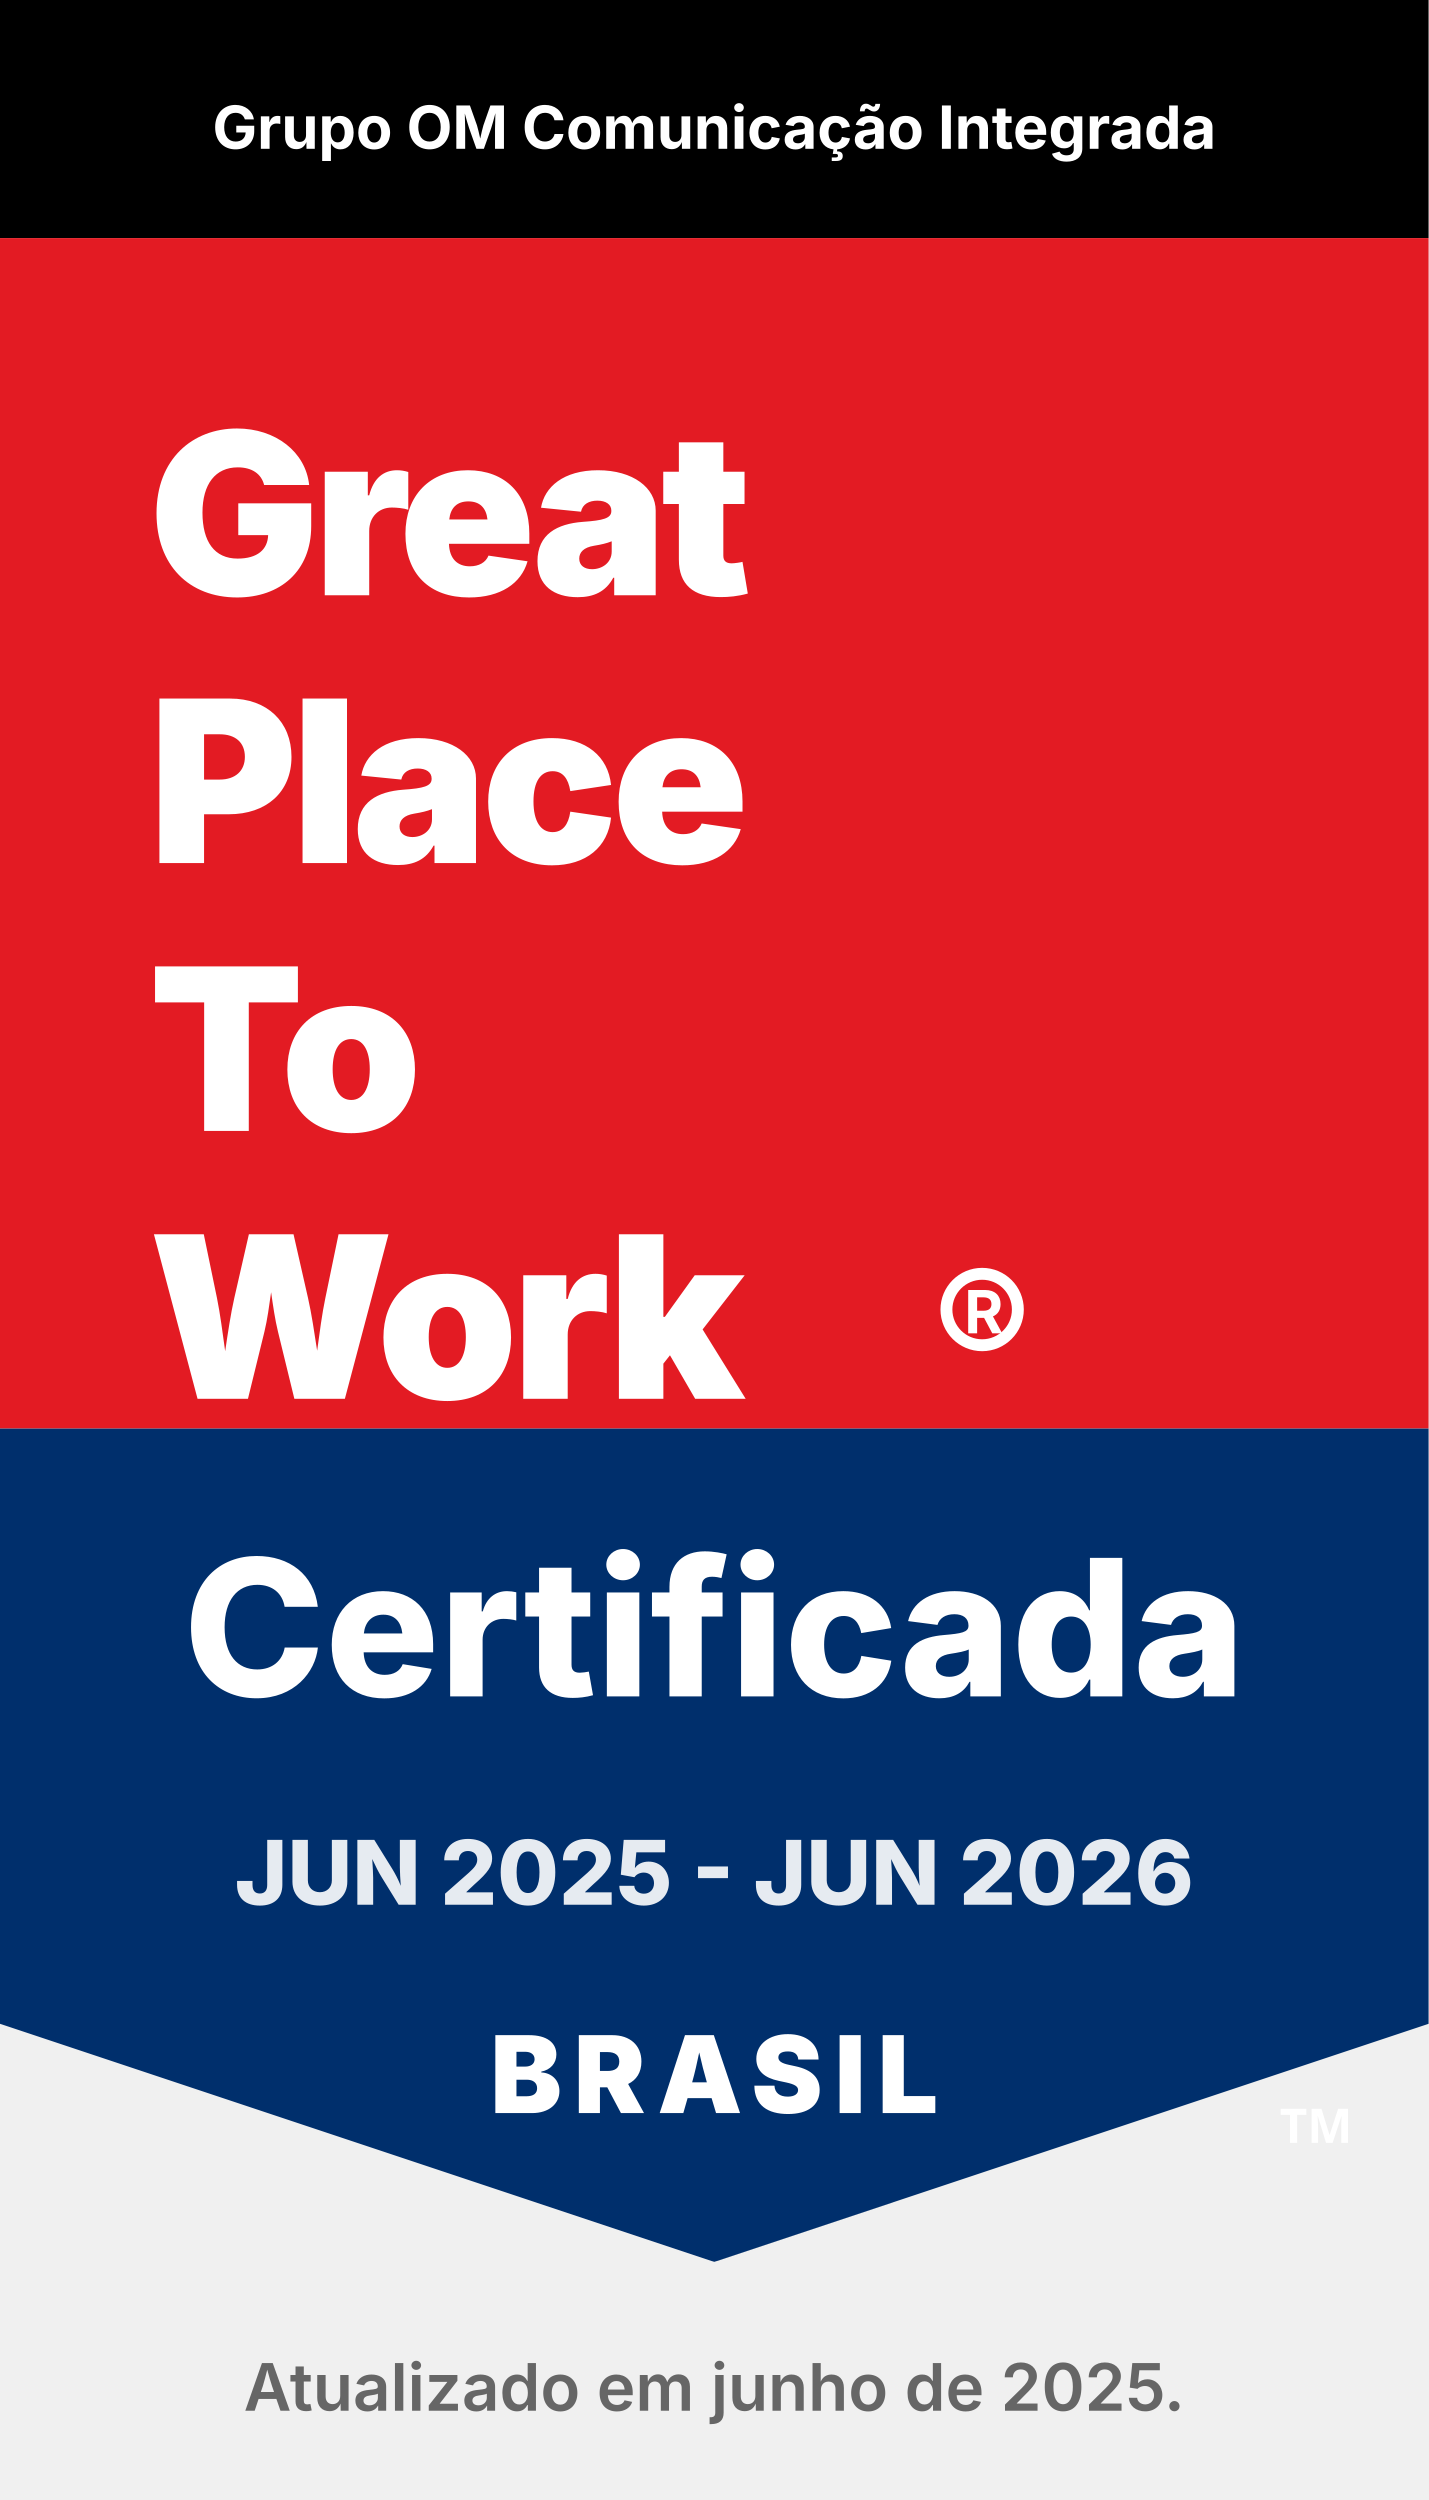
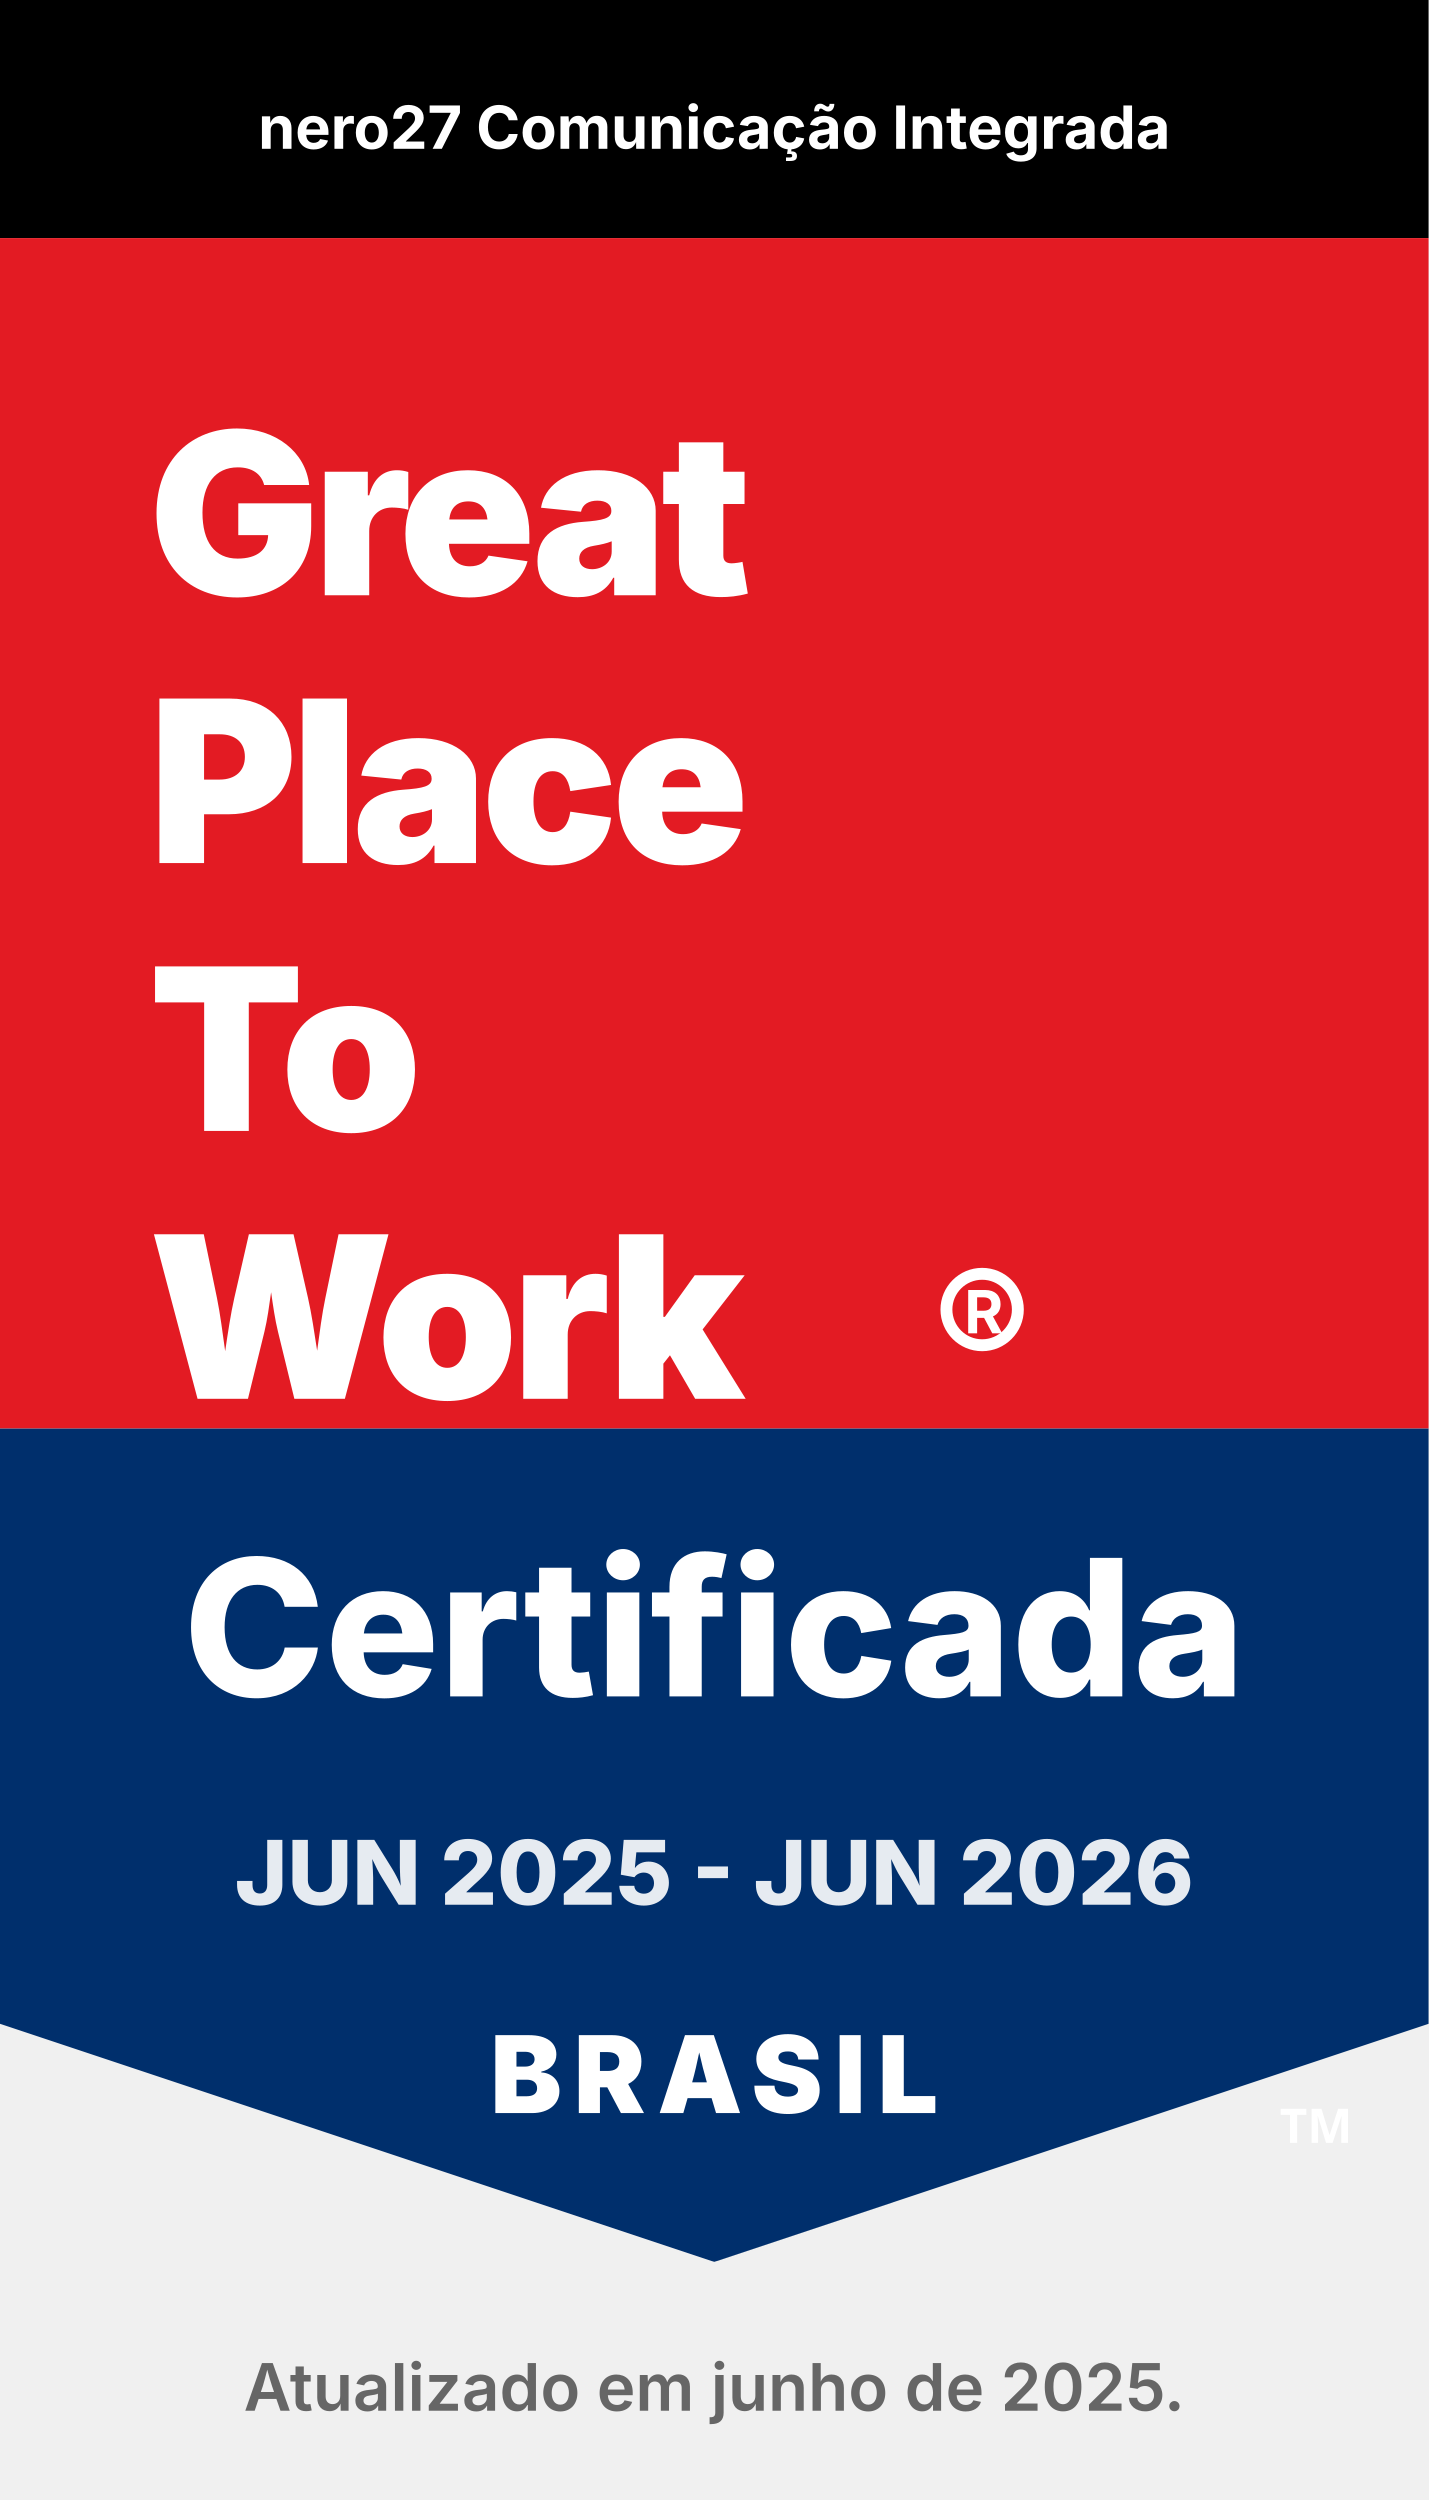
<svg xmlns="http://www.w3.org/2000/svg" width="240" height="420" viewBox="0 0 240 420">
  <rect width="240" height="40" fill="#000" />
-   <text x="120" y="25" fill="white" font-family="'Inter', sans-serif" font-size="10" font-weight="700" text-anchor="middle">Grupo OM Comunicação Integrada</text>
+   <text x="120" y="25" fill="white" font-family="'Inter', sans-serif" font-size="10" font-weight="700" text-anchor="middle">nero27 Comunicação Integrada</text>
  <path d="M0 40H240V240H0V40Z" fill="#E31B23" />
  <path d="M0 240H240V340L120 380L0 340V240Z" fill="#002F6C" />
  <g fill="white" font-family="'Inter', -apple-system, sans-serif" font-weight="900">
    <text x="25" y="100" font-size="38" letter-spacing="-1">Great</text>
    <text x="25" y="145" font-size="38" letter-spacing="-1">Place</text>
    <text x="25" y="190" font-size="38" letter-spacing="-1">To</text>
    <text x="25" y="235" font-size="38" letter-spacing="-1">Work</text>
    <circle cx="165" cy="220" r="6" stroke="white" stroke-width="2" fill="none" />
    <text x="162" y="224" font-size="10" font-weight="700">R</text>
  </g>
  <g fill="white" font-family="'Inter', -apple-system, sans-serif" text-anchor="middle">
    <text x="120" y="285" font-size="32" font-weight="800">Certificada</text>
    <text x="120" y="320" font-size="15" font-weight="800" opacity="0.9">JUN 2025 - JUN 2026</text>
    <text x="120" y="355" font-size="18" font-weight="900" letter-spacing="2">BRASIL</text>
  </g>
  <text x="215" y="360" fill="white" font-family="sans-serif" font-size="8" font-weight="900">TM</text>
  <rect y="380" width="240" height="40" fill="#f0f0f0" />
  <text x="120" y="405" fill="#666" font-family="'Inter', sans-serif" font-size="11" font-weight="600" text-anchor="middle">Atualizado em junho de 2025.</text>
</svg>
